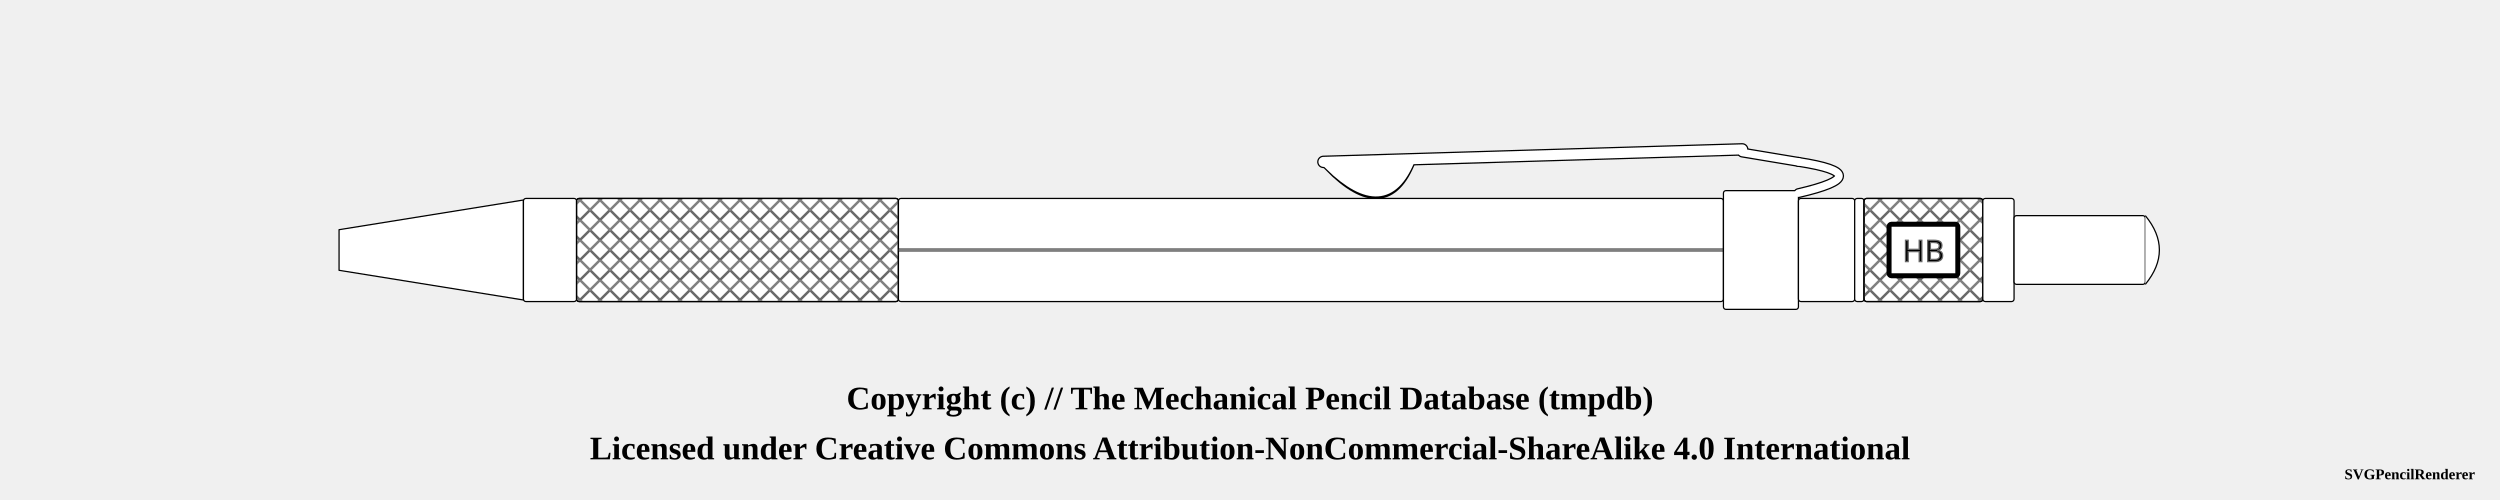
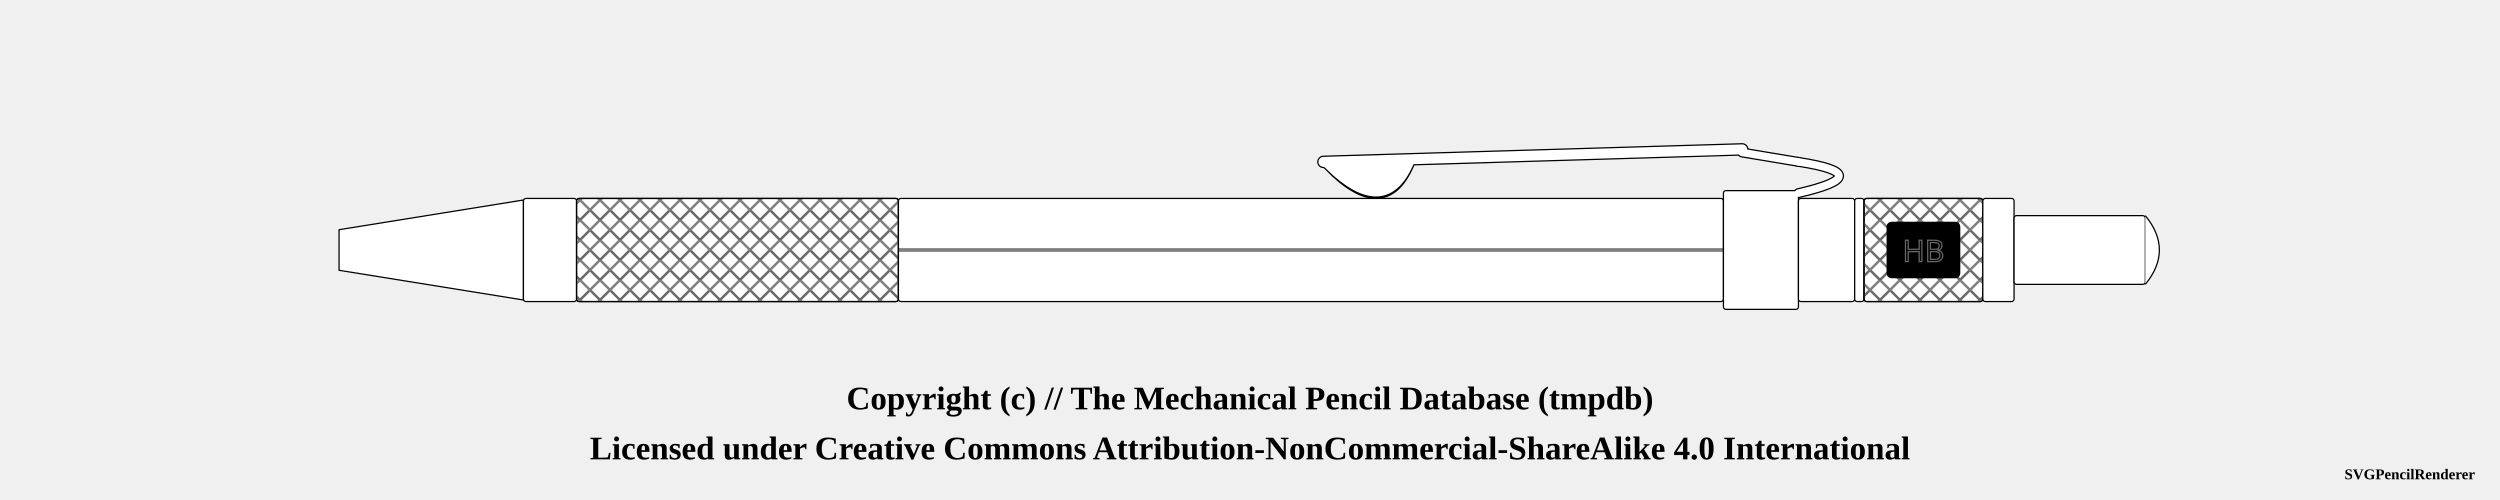
<svg xmlns="http://www.w3.org/2000/svg" width="1000" height="200">
  <pattern id="diagonalHatch" patternUnits="userSpaceOnUse" width="8" height="8">
    <path stroke="dimgray" stroke-linecap="round" stroke-width="1" d="M 4,4 L 8,8" />
    <path stroke="dimgray" stroke-linecap="round" stroke-width="1" d="M 4,4 L 0,8" />
    <path stroke="gray" stroke-linecap="round" stroke-width="1" d="M 4,4 L 8,0" />
    <path stroke="gray" stroke-linecap="round" stroke-width="1" d="M 4,4 L 0,0" />
  </pattern>
  <pattern id="spring" patternUnits="userSpaceOnUse" width="8" height="100">
    <path stroke="dimgray" stroke-linecap="round" stroke-width="2" d="M 0,0 L 8,100" />
    <path stroke="white" stroke-linecap="round" stroke-width="1" d="M 0,0 L 8,100" />
  </pattern>
  <g transform="rotate(0 0 0)">
-     <path d="M135.625 91.875 L209.375 80 L209.375 120 L135.625 108.125 Z" stroke-width="0.5" stroke="black" stroke-linejoin="round" fill="white" />
-     <rect x="209.375" y="79.375" width="21.25" height="41.25" rx="1" ry="1" stroke-width="0.5" stroke="black" fill="white" />
-     <rect x="230.625" y="79.375" width="128.75" height="41.25" rx="1" ry="1" stroke-width="0.5" stroke="black" fill="white" />
+     <path d="M135.625 91.875 L209.375 80 L209.375 120 L135.625 108.125 Z" stroke-width="0.5" stroke="black" stroke-linejoin="round" fill="white" fill-opacity="1" />
+     <rect x="209.375" y="79.375" width="21.25" height="41.25" rx="1" ry="1" stroke-width="0.5" stroke="black" fill="white" fill-opacity="1" />
+     <rect x="230.625" y="79.375" width="128.75" height="41.25" rx="1" ry="1" stroke-width="0.5" stroke="black" fill="white" fill-opacity="1" />
    <rect x="230.625" y="79.375" width="128.75" height="41.25" rx="1" ry="1" stroke-width="0.5" stroke="black" fill="url(#diagonalHatch)" />
-     <rect x="359.375" y="79.375" width="330" height="41.25" rx="1" ry="1" stroke-width="0.5" stroke="black" fill="white" />
+     <rect x="359.375" y="79.375" width="330" height="41.25" rx="1" ry="1" stroke-width="0.5" stroke="black" fill="white" fill-opacity="1" />
    <line x1="359.375" y1="100" x2="689.375" y2="100" stroke-width="1.5" stroke="black" fill="none" stroke-opacity="0.5" />
    <line x1="359.375" y1="100" x2="689.375" y2="100" stroke-width="0.5" stroke="gray" fill="none" stroke-opacity="0.5" />
    <path d="M531.5 66.5 Q554.375 89.75 564.375 64.25 Z" stroke-width="4" stroke="black" fill="dimgray" stroke-linecap="round" />
    <line x1="529.375" y1="64.75" x2="696.875" y2="59.75" stroke-width="5" stroke="black" fill="dimgray" stroke-linecap="round" />
    <line x1="696.875" y1="61" x2="719.375" y2="64.75" stroke-width="4" stroke="black" fill="dimgray" stroke-linecap="round" />
    <path d="M719.375 64.75 Q751.875 69.75 719.375 77.25" stroke-width="4" stroke="black" fill="none" stroke-linecap="round" />
-     <rect x="689.375" y="76.25" width="30" height="47.5" rx="1" ry="1" stroke-width="0.5" stroke="black" fill="white" />
+     <rect x="689.375" y="76.25" width="30" height="47.5" rx="1" ry="1" stroke-width="0.5" stroke="black" fill="white" fill-opacity="1" />
    <path d="M531.5 66.5 Q554.375 88.75 564.375 64.25 Z" stroke-width="3" stroke="white" fill="white" stroke-linecap="round" />
    <line x1="529.375" y1="64.75" x2="696.875" y2="59.75" stroke-width="4" stroke="white" fill="white" stroke-linecap="round" />
    <line x1="696.875" y1="61" x2="719.375" y2="64.75" stroke-width="3" stroke="white" fill="white" stroke-linecap="round" />
    <path d="M719.375 64.75 Q751.875 69.75 719.375 77.25" stroke-width="3" stroke="white" fill="none" stroke-linecap="round" />
-     <rect x="719.375" y="79.375" width="22.5" height="41.25" rx="1" ry="1" stroke-width="0.5" stroke="black" fill="white" />
-     <rect x="741.875" y="79.375" width="3.75" height="41.25" rx="1" ry="1" stroke-width="0.5" stroke="black" fill="white" />
-     <rect x="745.625" y="79.375" width="47.5" height="41.25" rx="1" ry="1" stroke-width="0.5" stroke="black" fill="white" />
+     <rect x="719.375" y="79.375" width="22.5" height="41.25" rx="1" ry="1" stroke-width="0.5" stroke="black" fill="white" fill-opacity="1" />
+     <rect x="741.875" y="79.375" width="3.75" height="41.25" rx="1" ry="1" stroke-width="0.5" stroke="black" fill="white" fill-opacity="1" />
+     <rect x="745.625" y="79.375" width="47.5" height="41.25" rx="1" ry="1" stroke-width="0.5" stroke="black" fill="white" fill-opacity="1" />
    <rect x="745.625" y="79.375" width="47.5" height="41.25" rx="1" ry="1" stroke-width="0.5" stroke="black" fill="url(#diagonalHatch)" />
-     <rect x="755.625" y="89.688" width="27.5" height="20.625" rx="1" ry="1" stroke-width="2" stroke="black" fill="white" />
+     <rect x="755.625" y="89.688" width="27.5" height="20.625" rx="1" ry="1" stroke-width="2" stroke="black" fill="[object Object]" />
    <text x="769.375" y="100" text-anchor="middle" dominant-baseline="central">
      <tspan stroke="dimgray" stroke-width="0.5" font-family="sans-serif" fill="black" textLength="{this.width * 5 - 24}"> HB</tspan>
    </text>
-     <rect x="793.125" y="79.375" width="12.5" height="41.25" rx="1" ry="1" stroke-width="0.5" stroke="black" fill="white" />
-     <rect x="805.625" y="86.25" width="52.5" height="27.5" rx="1" ry="1" stroke-width="0.5" stroke="black" fill="white" />
-     <path d="M858.125 86.25 Q869.375 100 858.125 113.75" stroke-width="0.5" stroke="black" stroke-linejoin="round" fill="white" />
+     <rect x="793.125" y="79.375" width="12.5" height="41.25" rx="1" ry="1" stroke-width="0.5" stroke="black" fill="white" fill-opacity="1" />
+     <rect x="805.625" y="86.25" width="52.5" height="27.5" rx="1" ry="1" stroke-width="0.5" stroke="black" fill="white" fill-opacity="1" />
+     <path d="M858.125 86.25 Q869.375 100 858.125 113.75" stroke-width="0.5" stroke="black" stroke-linejoin="round" fill="white" fill-opacity="1" />
  </g>
  <text x="50%" y="160" font-size="1.1em" font-weight="bold" text-anchor="middle" dominant-baseline="middle">Copyright (c) // The Mechanical Pencil Database (tmpdb)</text>
  <text x="50%" y="180" font-size="1.1em" font-weight="bold" text-anchor="middle" dominant-baseline="middle">Licensed under Creative Commons Attribution-NonCommercial-ShareAlike 4.0 International</text>
  <text x="990" y="190" font-size="0.5em" font-weight="bold" text-anchor="end" dominant-baseline="middle">SVGPencilRenderer</text>
</svg>
